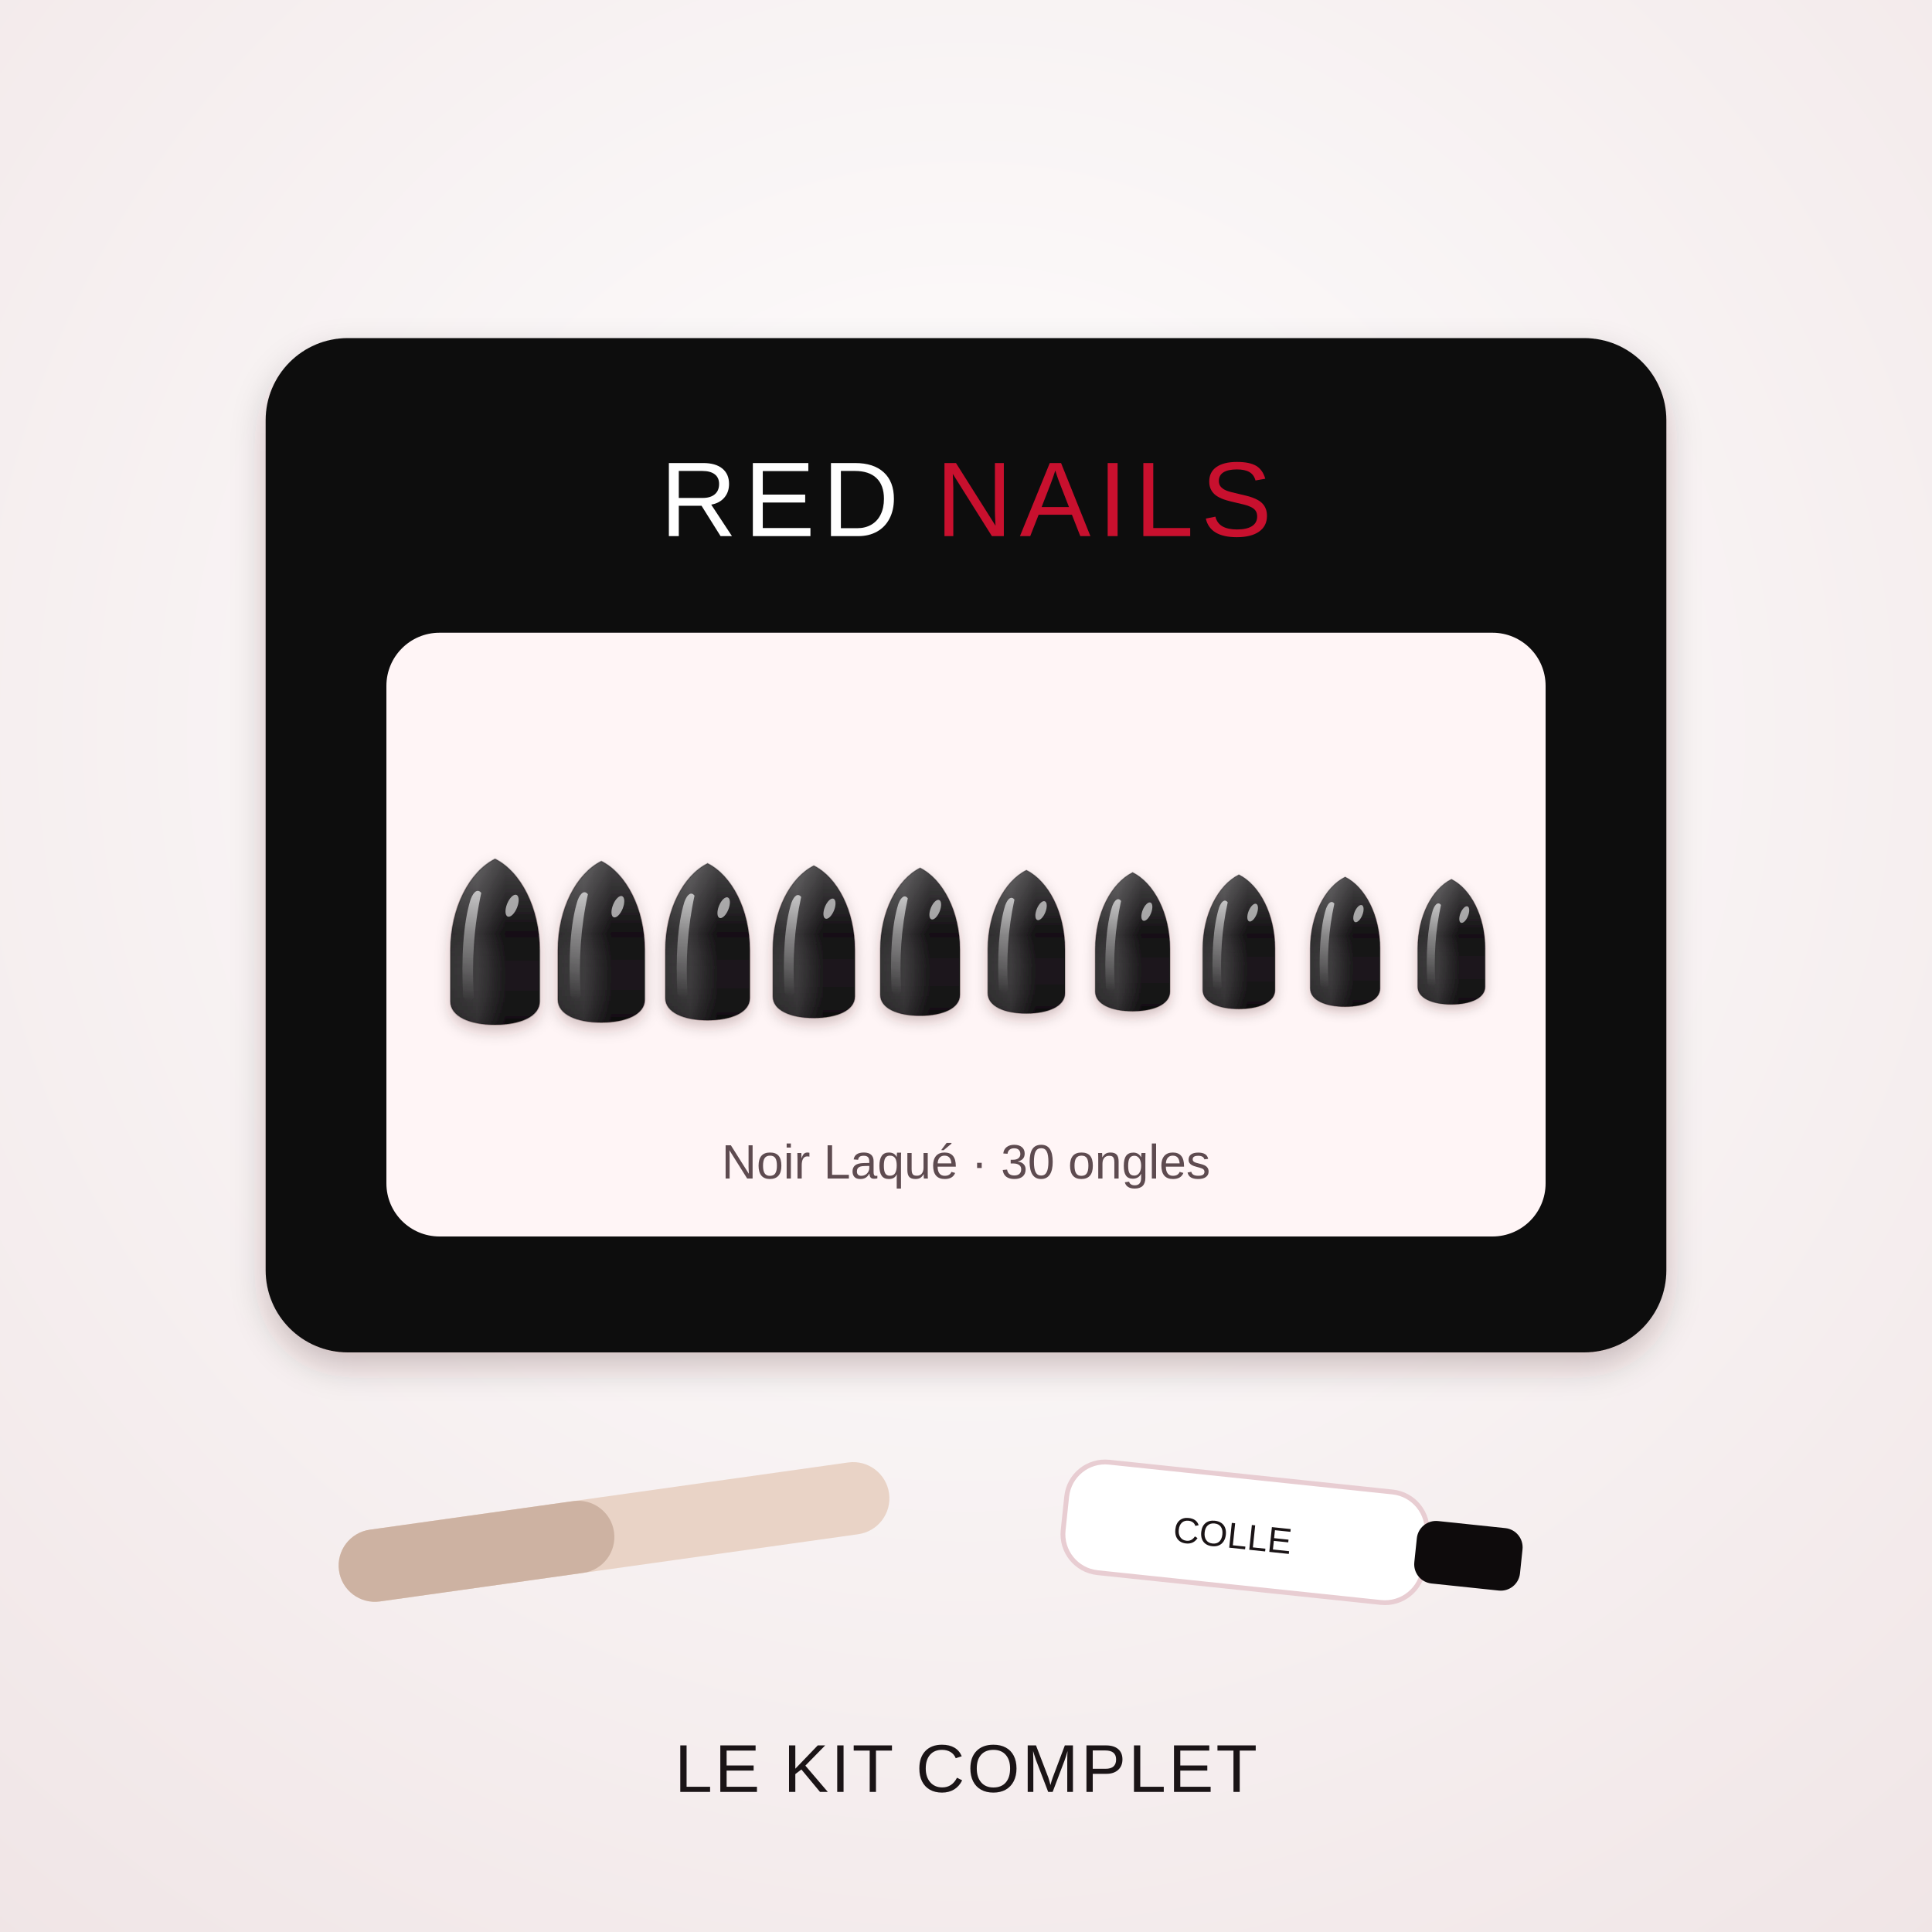
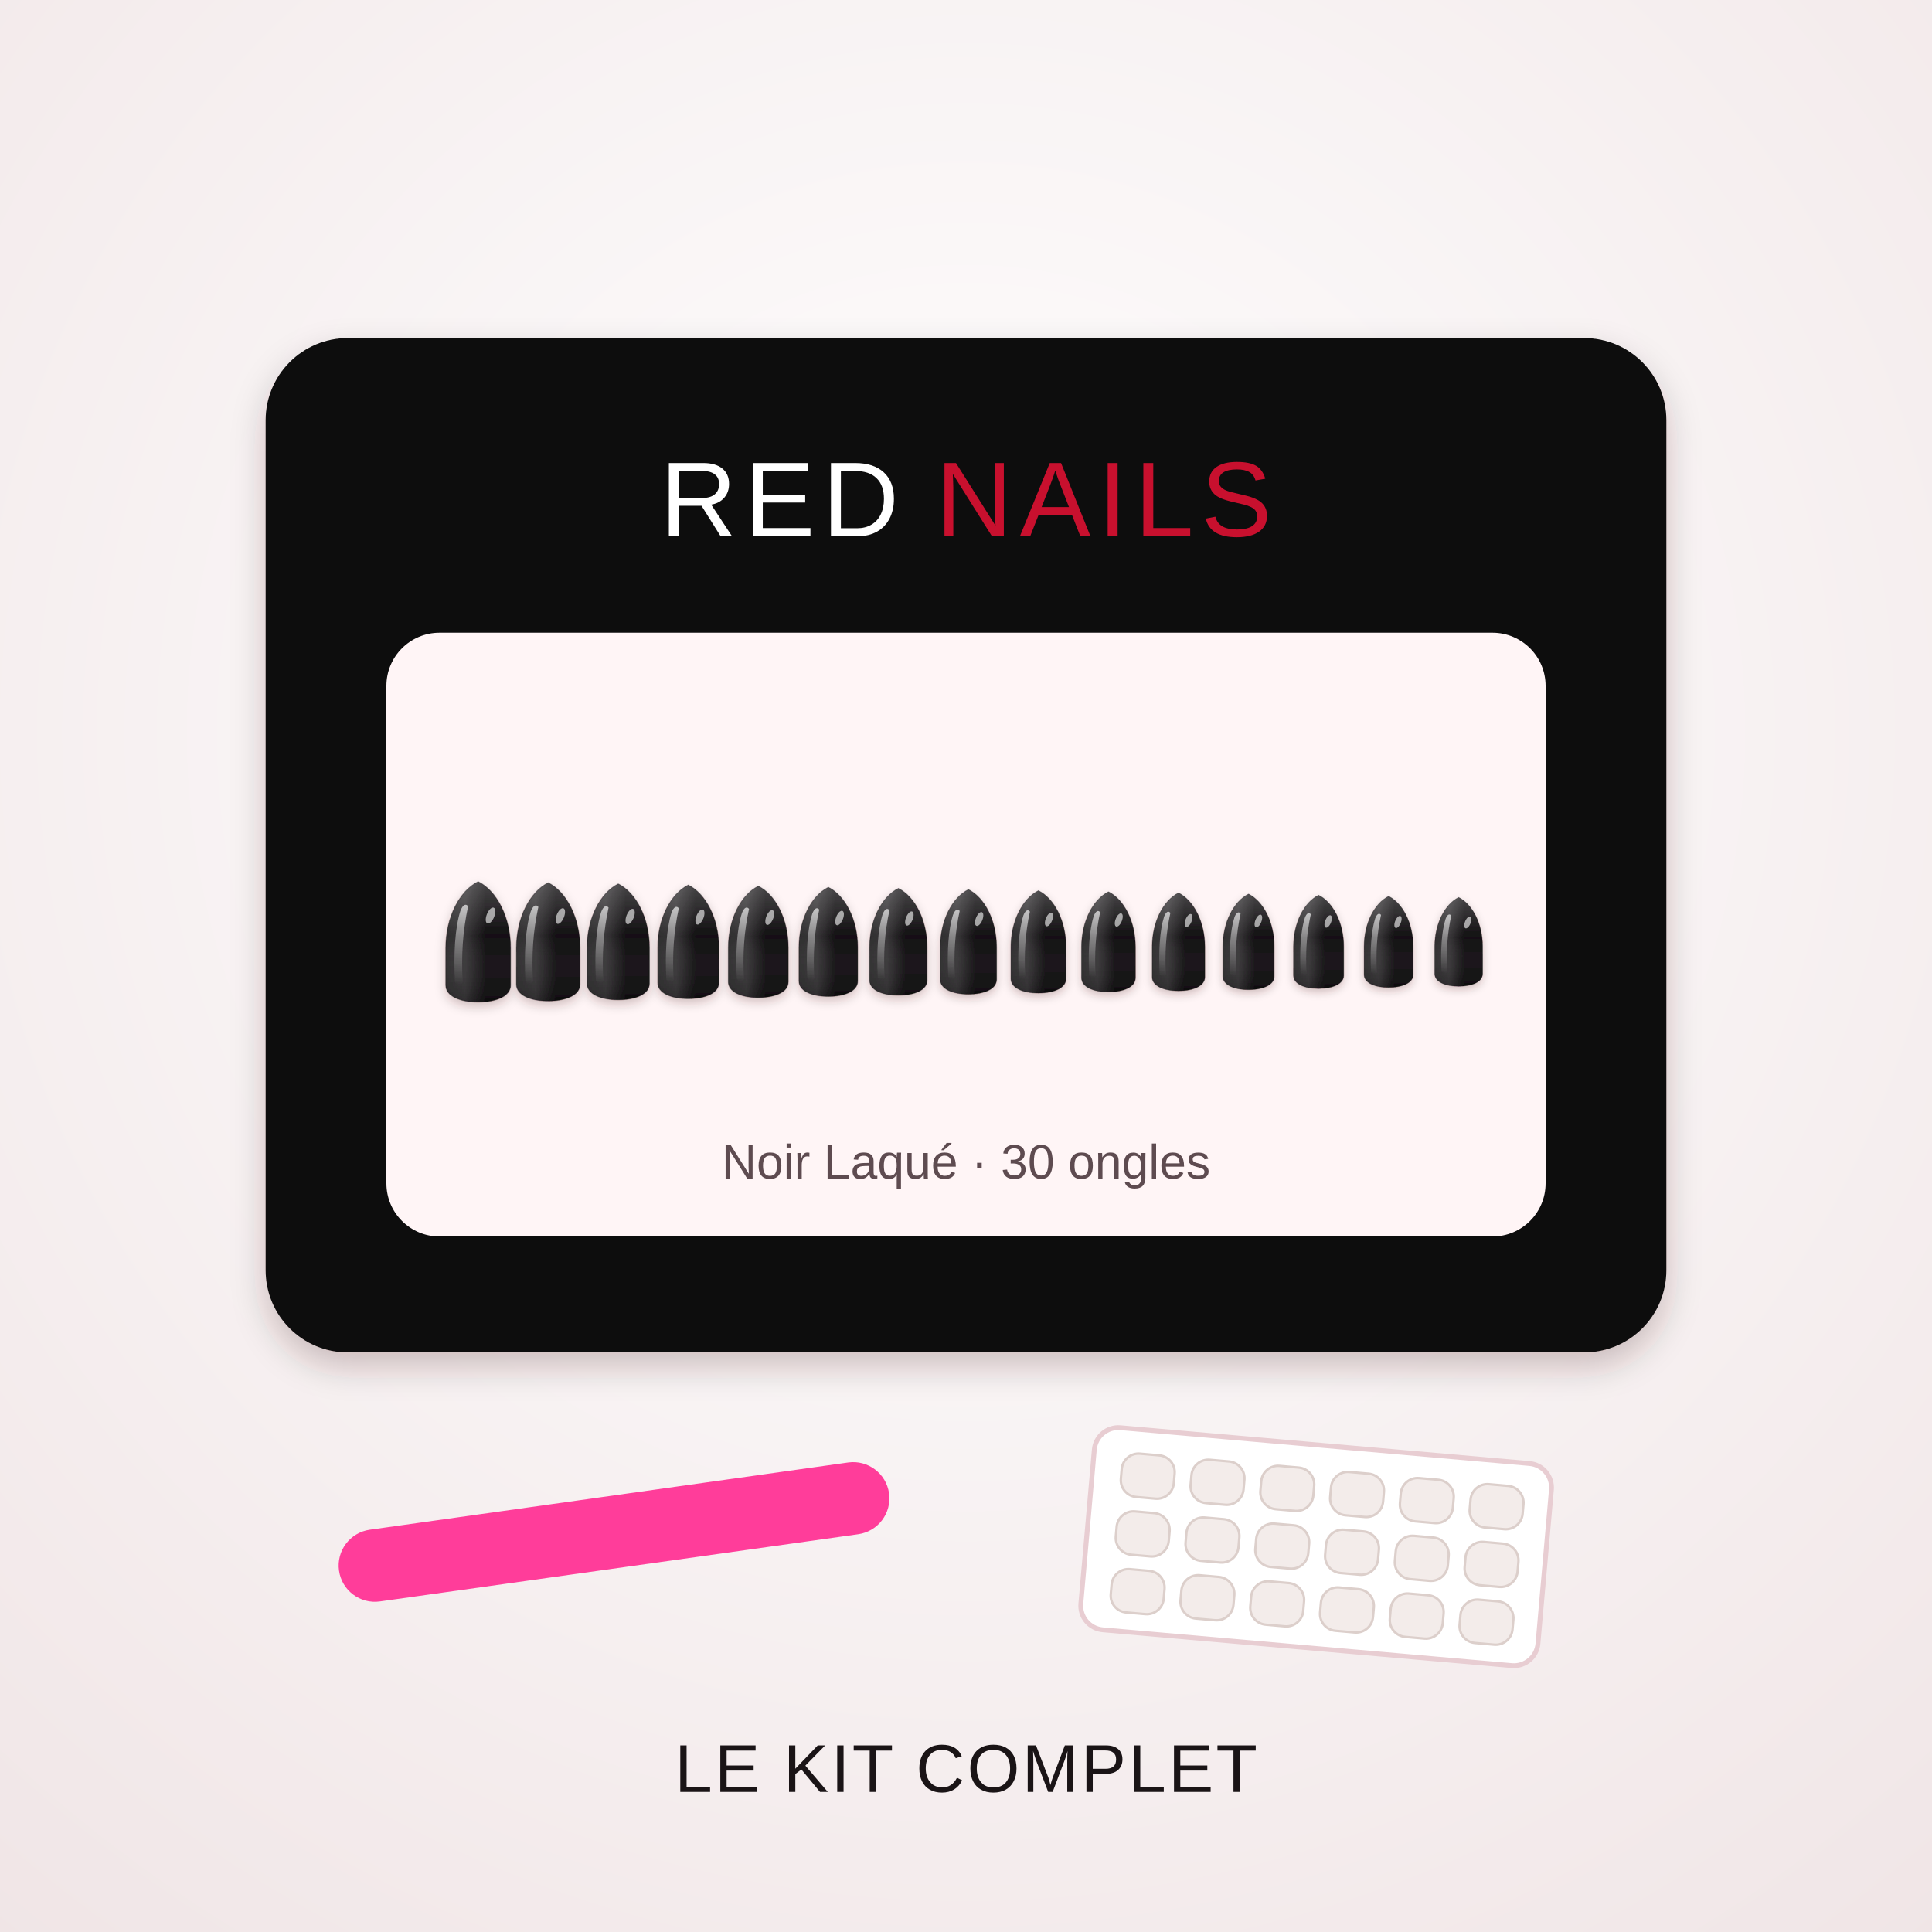
<svg xmlns="http://www.w3.org/2000/svg" viewBox="0 0 800 800" width="800" height="800" role="img" aria-label="Kit complet RED NAILS Noir Laqué">
  <defs>
    <linearGradient id="nb" x1="0" y1="0" x2="1" y2="0">
      <stop offset="0" stop-color="#2e2d2e" />
      <stop offset=".3" stop-color="#383638" />
      <stop offset=".62" stop-color="#121012" />
      <stop offset="1" stop-color="#121012" />
    </linearGradient>
    <linearGradient id="nv" x1="0" y1="0" x2="0" y2="1">
      <stop offset="0" stop-color="#fff" stop-opacity=".22" />
      <stop offset=".45" stop-color="#fff" stop-opacity="0" />
      <stop offset="1" stop-color="#000" stop-opacity=".16" />
    </linearGradient>
    <linearGradient id="hl" x1="0" y1="0" x2="0" y2="1">
      <stop offset="0" stop-color="#fff" stop-opacity=".95" />
      <stop offset="1" stop-color="#fff" stop-opacity="0" />
    </linearGradient>
    <linearGradient id="tip" x1="0" y1="0" x2="0" y2="1">
      <stop offset="0" stop-color="#F4F0EE" />
      <stop offset=".5" stop-color="#ffffff" />
      <stop offset="1" stop-color="#EDE6E3" />
    </linearGradient>
    <linearGradient id="skin" x1="0" y1="0" x2="1" y2="0">
      <stop offset="0" stop-color="#D9A383" />
      <stop offset=".45" stop-color="#F0C8AE" />
      <stop offset="1" stop-color="#D49C7C" />
    </linearGradient>
    <radialGradient id="bg" cx=".5" cy=".38" r=".8">
      <stop offset="0" stop-color="#FFFFFF" />
      <stop offset="1" stop-color="#f0e5e6" />
    </radialGradient>
    <filter id="sh" x="-30%" y="-30%" width="160%" height="160%">
      <feDropShadow dx="0" dy="6" stdDeviation="7" flood-color="#3A0A14" flood-opacity=".22" />
    </filter>
  </defs>
  <rect width="800" height="800" fill="url(#bg)" />
  <rect x="110" y="140" width="580" height="420" rx="34" fill="#0E0B0C" filter="url(#sh)" />
  <text x="400" y="222" text-anchor="middle" font-family="'Arial Black','Helvetica Neue',Arial,sans-serif" font-size="44" fill="#fff" letter-spacing="3">RED <tspan fill="#C8102E">NAILS</tspan>
  </text>
  <rect x="160" y="262" width="480" height="250" rx="22" fill="#FFF5F6" />
-   <g transform="translate(205 390) rotate(0) scale(0.44) translate(-50 -80)" filter="url(#sh)">
+   <g transform="translate(198 390) rotate(0) scale(0.32) translate(-50 -80)" filter="url(#sh)">
    <path d="M50 2 C74 14 92 48 92 88 L92 136 C92 150 74 158 50 158 C26 158 8 150 8 136 L8 88 C8 48 26 14 50 2Z" fill="url(#nb)" />
    <path d="M50 2 C74 14 92 48 92 88 L92 136 C92 150 74 158 50 158 C26 158 8 150 8 136 L8 88 C8 48 26 14 50 2Z" fill="url(#nv)" />
    <path d="M27 40 C20 62 18 96 20 132 C23 137 28 137 30 132 C28 98 30 66 37 34 C34 30 30 32 27 40Z" fill="url(#hl)" opacity=".7" />
    <ellipse cx="66" cy="46" rx="5" ry="11" transform="rotate(22 66 46)" fill="#fff" opacity=".6" />
    <path d="M50 2 C74 14 92 48 92 88 L92 136 C92 150 74 158 50 158 C26 158 8 150 8 136 L8 88 C8 48 26 14 50 2Z" fill="none" stroke="#0a090a" stroke-opacity="0.3" stroke-width="1.2" />
  </g>
-   <g transform="translate(249 390) rotate(0) scale(0.428) translate(-50 -80)" filter="url(#sh)">
+   <g transform="translate(227 390) rotate(0) scale(0.314) translate(-50 -80)" filter="url(#sh)">
    <path d="M50 2 C74 14 92 48 92 88 L92 136 C92 150 74 158 50 158 C26 158 8 150 8 136 L8 88 C8 48 26 14 50 2Z" fill="url(#nb)" />
    <path d="M50 2 C74 14 92 48 92 88 L92 136 C92 150 74 158 50 158 C26 158 8 150 8 136 L8 88 C8 48 26 14 50 2Z" fill="url(#nv)" />
    <path d="M27 40 C20 62 18 96 20 132 C23 137 28 137 30 132 C28 98 30 66 37 34 C34 30 30 32 27 40Z" fill="url(#hl)" opacity=".7" />
    <ellipse cx="66" cy="46" rx="5" ry="11" transform="rotate(22 66 46)" fill="#fff" opacity=".6" />
    <path d="M50 2 C74 14 92 48 92 88 L92 136 C92 150 74 158 50 158 C26 158 8 150 8 136 L8 88 C8 48 26 14 50 2Z" fill="none" stroke="#0a090a" stroke-opacity="0.3" stroke-width="1.2" />
  </g>
-   <g transform="translate(293 390) rotate(0) scale(0.416) translate(-50 -80)" filter="url(#sh)">
+   <g transform="translate(256 390) rotate(0) scale(0.308) translate(-50 -80)" filter="url(#sh)">
    <path d="M50 2 C74 14 92 48 92 88 L92 136 C92 150 74 158 50 158 C26 158 8 150 8 136 L8 88 C8 48 26 14 50 2Z" fill="url(#nb)" />
    <path d="M50 2 C74 14 92 48 92 88 L92 136 C92 150 74 158 50 158 C26 158 8 150 8 136 L8 88 C8 48 26 14 50 2Z" fill="url(#nv)" />
    <path d="M27 40 C20 62 18 96 20 132 C23 137 28 137 30 132 C28 98 30 66 37 34 C34 30 30 32 27 40Z" fill="url(#hl)" opacity=".7" />
    <ellipse cx="66" cy="46" rx="5" ry="11" transform="rotate(22 66 46)" fill="#fff" opacity=".6" />
    <path d="M50 2 C74 14 92 48 92 88 L92 136 C92 150 74 158 50 158 C26 158 8 150 8 136 L8 88 C8 48 26 14 50 2Z" fill="none" stroke="#0a090a" stroke-opacity="0.3" stroke-width="1.2" />
  </g>
-   <g transform="translate(337 390) rotate(0) scale(0.404) translate(-50 -80)" filter="url(#sh)">
+   <g transform="translate(285 390) rotate(0) scale(0.302) translate(-50 -80)" filter="url(#sh)">
    <path d="M50 2 C74 14 92 48 92 88 L92 136 C92 150 74 158 50 158 C26 158 8 150 8 136 L8 88 C8 48 26 14 50 2Z" fill="url(#nb)" />
    <path d="M50 2 C74 14 92 48 92 88 L92 136 C92 150 74 158 50 158 C26 158 8 150 8 136 L8 88 C8 48 26 14 50 2Z" fill="url(#nv)" />
    <path d="M27 40 C20 62 18 96 20 132 C23 137 28 137 30 132 C28 98 30 66 37 34 C34 30 30 32 27 40Z" fill="url(#hl)" opacity=".7" />
    <ellipse cx="66" cy="46" rx="5" ry="11" transform="rotate(22 66 46)" fill="#fff" opacity=".6" />
    <path d="M50 2 C74 14 92 48 92 88 L92 136 C92 150 74 158 50 158 C26 158 8 150 8 136 L8 88 C8 48 26 14 50 2Z" fill="none" stroke="#0a090a" stroke-opacity="0.3" stroke-width="1.2" />
  </g>
-   <g transform="translate(381 390) rotate(0) scale(0.392) translate(-50 -80)" filter="url(#sh)">
+   <g transform="translate(314 390) rotate(0) scale(0.296) translate(-50 -80)" filter="url(#sh)">
    <path d="M50 2 C74 14 92 48 92 88 L92 136 C92 150 74 158 50 158 C26 158 8 150 8 136 L8 88 C8 48 26 14 50 2Z" fill="url(#nb)" />
    <path d="M50 2 C74 14 92 48 92 88 L92 136 C92 150 74 158 50 158 C26 158 8 150 8 136 L8 88 C8 48 26 14 50 2Z" fill="url(#nv)" />
    <path d="M27 40 C20 62 18 96 20 132 C23 137 28 137 30 132 C28 98 30 66 37 34 C34 30 30 32 27 40Z" fill="url(#hl)" opacity=".7" />
    <ellipse cx="66" cy="46" rx="5" ry="11" transform="rotate(22 66 46)" fill="#fff" opacity=".6" />
    <path d="M50 2 C74 14 92 48 92 88 L92 136 C92 150 74 158 50 158 C26 158 8 150 8 136 L8 88 C8 48 26 14 50 2Z" fill="none" stroke="#0a090a" stroke-opacity="0.3" stroke-width="1.2" />
  </g>
-   <g transform="translate(425 390) rotate(0) scale(0.38) translate(-50 -80)" filter="url(#sh)">
+   <g transform="translate(343 390) rotate(0) scale(0.29) translate(-50 -80)" filter="url(#sh)">
    <path d="M50 2 C74 14 92 48 92 88 L92 136 C92 150 74 158 50 158 C26 158 8 150 8 136 L8 88 C8 48 26 14 50 2Z" fill="url(#nb)" />
    <path d="M50 2 C74 14 92 48 92 88 L92 136 C92 150 74 158 50 158 C26 158 8 150 8 136 L8 88 C8 48 26 14 50 2Z" fill="url(#nv)" />
    <path d="M27 40 C20 62 18 96 20 132 C23 137 28 137 30 132 C28 98 30 66 37 34 C34 30 30 32 27 40Z" fill="url(#hl)" opacity=".7" />
    <ellipse cx="66" cy="46" rx="5" ry="11" transform="rotate(22 66 46)" fill="#fff" opacity=".6" />
    <path d="M50 2 C74 14 92 48 92 88 L92 136 C92 150 74 158 50 158 C26 158 8 150 8 136 L8 88 C8 48 26 14 50 2Z" fill="none" stroke="#0a090a" stroke-opacity="0.3" stroke-width="1.2" />
  </g>
-   <g transform="translate(469 390) rotate(0) scale(0.368) translate(-50 -80)" filter="url(#sh)">
+   <g transform="translate(372 390) rotate(0) scale(0.284) translate(-50 -80)" filter="url(#sh)">
    <path d="M50 2 C74 14 92 48 92 88 L92 136 C92 150 74 158 50 158 C26 158 8 150 8 136 L8 88 C8 48 26 14 50 2Z" fill="url(#nb)" />
    <path d="M50 2 C74 14 92 48 92 88 L92 136 C92 150 74 158 50 158 C26 158 8 150 8 136 L8 88 C8 48 26 14 50 2Z" fill="url(#nv)" />
    <path d="M27 40 C20 62 18 96 20 132 C23 137 28 137 30 132 C28 98 30 66 37 34 C34 30 30 32 27 40Z" fill="url(#hl)" opacity=".7" />
    <ellipse cx="66" cy="46" rx="5" ry="11" transform="rotate(22 66 46)" fill="#fff" opacity=".6" />
    <path d="M50 2 C74 14 92 48 92 88 L92 136 C92 150 74 158 50 158 C26 158 8 150 8 136 L8 88 C8 48 26 14 50 2Z" fill="none" stroke="#0a090a" stroke-opacity="0.3" stroke-width="1.2" />
  </g>
-   <g transform="translate(513 390) rotate(0) scale(0.356) translate(-50 -80)" filter="url(#sh)">
+   <g transform="translate(401 390) rotate(0) scale(0.278) translate(-50 -80)" filter="url(#sh)">
    <path d="M50 2 C74 14 92 48 92 88 L92 136 C92 150 74 158 50 158 C26 158 8 150 8 136 L8 88 C8 48 26 14 50 2Z" fill="url(#nb)" />
    <path d="M50 2 C74 14 92 48 92 88 L92 136 C92 150 74 158 50 158 C26 158 8 150 8 136 L8 88 C8 48 26 14 50 2Z" fill="url(#nv)" />
    <path d="M27 40 C20 62 18 96 20 132 C23 137 28 137 30 132 C28 98 30 66 37 34 C34 30 30 32 27 40Z" fill="url(#hl)" opacity=".7" />
    <ellipse cx="66" cy="46" rx="5" ry="11" transform="rotate(22 66 46)" fill="#fff" opacity=".6" />
    <path d="M50 2 C74 14 92 48 92 88 L92 136 C92 150 74 158 50 158 C26 158 8 150 8 136 L8 88 C8 48 26 14 50 2Z" fill="none" stroke="#0a090a" stroke-opacity="0.3" stroke-width="1.2" />
  </g>
-   <g transform="translate(557 390) rotate(0) scale(0.344) translate(-50 -80)" filter="url(#sh)">
+   <g transform="translate(430 390) rotate(0) scale(0.272) translate(-50 -80)" filter="url(#sh)">
    <path d="M50 2 C74 14 92 48 92 88 L92 136 C92 150 74 158 50 158 C26 158 8 150 8 136 L8 88 C8 48 26 14 50 2Z" fill="url(#nb)" />
    <path d="M50 2 C74 14 92 48 92 88 L92 136 C92 150 74 158 50 158 C26 158 8 150 8 136 L8 88 C8 48 26 14 50 2Z" fill="url(#nv)" />
    <path d="M27 40 C20 62 18 96 20 132 C23 137 28 137 30 132 C28 98 30 66 37 34 C34 30 30 32 27 40Z" fill="url(#hl)" opacity=".7" />
    <ellipse cx="66" cy="46" rx="5" ry="11" transform="rotate(22 66 46)" fill="#fff" opacity=".6" />
    <path d="M50 2 C74 14 92 48 92 88 L92 136 C92 150 74 158 50 158 C26 158 8 150 8 136 L8 88 C8 48 26 14 50 2Z" fill="none" stroke="#0a090a" stroke-opacity="0.3" stroke-width="1.2" />
  </g>
-   <g transform="translate(601 390) rotate(0) scale(0.332) translate(-50 -80)" filter="url(#sh)">
+   <g transform="translate(459 390) rotate(0) scale(0.266) translate(-50 -80)" filter="url(#sh)">
+     <path d="M50 2 C74 14 92 48 92 88 L92 136 C92 150 74 158 50 158 C26 158 8 150 8 136 L8 88 C8 48 26 14 50 2Z" fill="url(#nb)" />
+     <path d="M50 2 C74 14 92 48 92 88 L92 136 C92 150 74 158 50 158 C26 158 8 150 8 136 L8 88 C8 48 26 14 50 2Z" fill="url(#nv)" />
+     <path d="M27 40 C20 62 18 96 20 132 C23 137 28 137 30 132 C28 98 30 66 37 34 C34 30 30 32 27 40Z" fill="url(#hl)" opacity=".7" />
+     <ellipse cx="66" cy="46" rx="5" ry="11" transform="rotate(22 66 46)" fill="#fff" opacity=".6" />
+     <path d="M50 2 C74 14 92 48 92 88 L92 136 C92 150 74 158 50 158 C26 158 8 150 8 136 L8 88 C8 48 26 14 50 2Z" fill="none" stroke="#0a090a" stroke-opacity="0.3" stroke-width="1.2" />
+   </g>
+   <g transform="translate(488 390) rotate(0) scale(0.26) translate(-50 -80)" filter="url(#sh)">
+     <path d="M50 2 C74 14 92 48 92 88 L92 136 C92 150 74 158 50 158 C26 158 8 150 8 136 L8 88 C8 48 26 14 50 2Z" fill="url(#nb)" />
+     <path d="M50 2 C74 14 92 48 92 88 L92 136 C92 150 74 158 50 158 C26 158 8 150 8 136 L8 88 C8 48 26 14 50 2Z" fill="url(#nv)" />
+     <path d="M27 40 C20 62 18 96 20 132 C23 137 28 137 30 132 C28 98 30 66 37 34 C34 30 30 32 27 40Z" fill="url(#hl)" opacity=".7" />
+     <ellipse cx="66" cy="46" rx="5" ry="11" transform="rotate(22 66 46)" fill="#fff" opacity=".6" />
+     <path d="M50 2 C74 14 92 48 92 88 L92 136 C92 150 74 158 50 158 C26 158 8 150 8 136 L8 88 C8 48 26 14 50 2Z" fill="none" stroke="#0a090a" stroke-opacity="0.3" stroke-width="1.2" />
+   </g>
+   <g transform="translate(517 390) rotate(0) scale(0.254) translate(-50 -80)" filter="url(#sh)">
+     <path d="M50 2 C74 14 92 48 92 88 L92 136 C92 150 74 158 50 158 C26 158 8 150 8 136 L8 88 C8 48 26 14 50 2Z" fill="url(#nb)" />
+     <path d="M50 2 C74 14 92 48 92 88 L92 136 C92 150 74 158 50 158 C26 158 8 150 8 136 L8 88 C8 48 26 14 50 2Z" fill="url(#nv)" />
+     <path d="M27 40 C20 62 18 96 20 132 C23 137 28 137 30 132 C28 98 30 66 37 34 C34 30 30 32 27 40Z" fill="url(#hl)" opacity=".7" />
+     <ellipse cx="66" cy="46" rx="5" ry="11" transform="rotate(22 66 46)" fill="#fff" opacity=".6" />
+     <path d="M50 2 C74 14 92 48 92 88 L92 136 C92 150 74 158 50 158 C26 158 8 150 8 136 L8 88 C8 48 26 14 50 2Z" fill="none" stroke="#0a090a" stroke-opacity="0.3" stroke-width="1.2" />
+   </g>
+   <g transform="translate(546 390) rotate(0) scale(0.248) translate(-50 -80)" filter="url(#sh)">
+     <path d="M50 2 C74 14 92 48 92 88 L92 136 C92 150 74 158 50 158 C26 158 8 150 8 136 L8 88 C8 48 26 14 50 2Z" fill="url(#nb)" />
+     <path d="M50 2 C74 14 92 48 92 88 L92 136 C92 150 74 158 50 158 C26 158 8 150 8 136 L8 88 C8 48 26 14 50 2Z" fill="url(#nv)" />
+     <path d="M27 40 C20 62 18 96 20 132 C23 137 28 137 30 132 C28 98 30 66 37 34 C34 30 30 32 27 40Z" fill="url(#hl)" opacity=".7" />
+     <ellipse cx="66" cy="46" rx="5" ry="11" transform="rotate(22 66 46)" fill="#fff" opacity=".6" />
+     <path d="M50 2 C74 14 92 48 92 88 L92 136 C92 150 74 158 50 158 C26 158 8 150 8 136 L8 88 C8 48 26 14 50 2Z" fill="none" stroke="#0a090a" stroke-opacity="0.3" stroke-width="1.2" />
+   </g>
+   <g transform="translate(575 390) rotate(0) scale(0.242) translate(-50 -80)" filter="url(#sh)">
+     <path d="M50 2 C74 14 92 48 92 88 L92 136 C92 150 74 158 50 158 C26 158 8 150 8 136 L8 88 C8 48 26 14 50 2Z" fill="url(#nb)" />
+     <path d="M50 2 C74 14 92 48 92 88 L92 136 C92 150 74 158 50 158 C26 158 8 150 8 136 L8 88 C8 48 26 14 50 2Z" fill="url(#nv)" />
+     <path d="M27 40 C20 62 18 96 20 132 C23 137 28 137 30 132 C28 98 30 66 37 34 C34 30 30 32 27 40Z" fill="url(#hl)" opacity=".7" />
+     <ellipse cx="66" cy="46" rx="5" ry="11" transform="rotate(22 66 46)" fill="#fff" opacity=".6" />
+     <path d="M50 2 C74 14 92 48 92 88 L92 136 C92 150 74 158 50 158 C26 158 8 150 8 136 L8 88 C8 48 26 14 50 2Z" fill="none" stroke="#0a090a" stroke-opacity="0.3" stroke-width="1.2" />
+   </g>
+   <g transform="translate(604 390) rotate(0) scale(0.236) translate(-50 -80)" filter="url(#sh)">
    <path d="M50 2 C74 14 92 48 92 88 L92 136 C92 150 74 158 50 158 C26 158 8 150 8 136 L8 88 C8 48 26 14 50 2Z" fill="url(#nb)" />
    <path d="M50 2 C74 14 92 48 92 88 L92 136 C92 150 74 158 50 158 C26 158 8 150 8 136 L8 88 C8 48 26 14 50 2Z" fill="url(#nv)" />
    <path d="M27 40 C20 62 18 96 20 132 C23 137 28 137 30 132 C28 98 30 66 37 34 C34 30 30 32 27 40Z" fill="url(#hl)" opacity=".7" />
    <ellipse cx="66" cy="46" rx="5" ry="11" transform="rotate(22 66 46)" fill="#fff" opacity=".6" />
    <path d="M50 2 C74 14 92 48 92 88 L92 136 C92 150 74 158 50 158 C26 158 8 150 8 136 L8 88 C8 48 26 14 50 2Z" fill="none" stroke="#0a090a" stroke-opacity="0.3" stroke-width="1.2" />
  </g>
  <text x="400" y="488" text-anchor="middle" font-family="Arial,sans-serif" font-size="20" fill="#5E4B50">Noir Laqué · 30 ongles</text>
  <g transform="rotate(-8 250 640)">
-     <rect x="140" y="620" width="230" height="30" rx="15" fill="#E9D3C6" />
-     <rect x="140" y="620" width="115" height="30" rx="15" fill="#CDB2A2" />
+     <rect x="140" y="620" width="230" height="30" rx="15" fill="#FF3D9A" />
  </g>
-   <g transform="rotate(6 520 640)">
-     <rect x="440" y="612" width="150" height="46" rx="16" fill="#fff" stroke="#E8CDD2" stroke-width="2" />
-     <rect x="586" y="622" width="44" height="26" rx="8" fill="#0E0B0C" />
-     <text x="510" y="642" text-anchor="middle" font-family="Arial,sans-serif" font-size="15" fill="#1A1416">COLLE</text>
+   <g transform="rotate(5 540 640)">
+     <rect x="450" y="598" width="190" height="84" rx="10" fill="#fff" stroke="#E8CDD2" stroke-width="2" />
+     <rect x="462" y="608" width="22" height="18" rx="7" fill="#F3ECEA" stroke="#DCCFCB" />
+     <rect x="491" y="608" width="22" height="18" rx="7" fill="#F3ECEA" stroke="#DCCFCB" />
+     <rect x="520" y="608" width="22" height="18" rx="7" fill="#F3ECEA" stroke="#DCCFCB" />
+     <rect x="549" y="608" width="22" height="18" rx="7" fill="#F3ECEA" stroke="#DCCFCB" />
+     <rect x="578" y="608" width="22" height="18" rx="7" fill="#F3ECEA" stroke="#DCCFCB" />
+     <rect x="607" y="608" width="22" height="18" rx="7" fill="#F3ECEA" stroke="#DCCFCB" />
+     <rect x="462" y="632" width="22" height="18" rx="7" fill="#F3ECEA" stroke="#DCCFCB" />
+     <rect x="491" y="632" width="22" height="18" rx="7" fill="#F3ECEA" stroke="#DCCFCB" />
+     <rect x="520" y="632" width="22" height="18" rx="7" fill="#F3ECEA" stroke="#DCCFCB" />
+     <rect x="549" y="632" width="22" height="18" rx="7" fill="#F3ECEA" stroke="#DCCFCB" />
+     <rect x="578" y="632" width="22" height="18" rx="7" fill="#F3ECEA" stroke="#DCCFCB" />
+     <rect x="607" y="632" width="22" height="18" rx="7" fill="#F3ECEA" stroke="#DCCFCB" />
+     <rect x="462" y="656" width="22" height="18" rx="7" fill="#F3ECEA" stroke="#DCCFCB" />
+     <rect x="491" y="656" width="22" height="18" rx="7" fill="#F3ECEA" stroke="#DCCFCB" />
+     <rect x="520" y="656" width="22" height="18" rx="7" fill="#F3ECEA" stroke="#DCCFCB" />
+     <rect x="549" y="656" width="22" height="18" rx="7" fill="#F3ECEA" stroke="#DCCFCB" />
+     <rect x="578" y="656" width="22" height="18" rx="7" fill="#F3ECEA" stroke="#DCCFCB" />
+     <rect x="607" y="656" width="22" height="18" rx="7" fill="#F3ECEA" stroke="#DCCFCB" />
  </g>
  <text x="400" y="742" text-anchor="middle" font-family="'Arial Black','Helvetica Neue',Arial,sans-serif" font-size="28" fill="#1A1416" letter-spacing="1">LE KIT COMPLET</text>
</svg>
